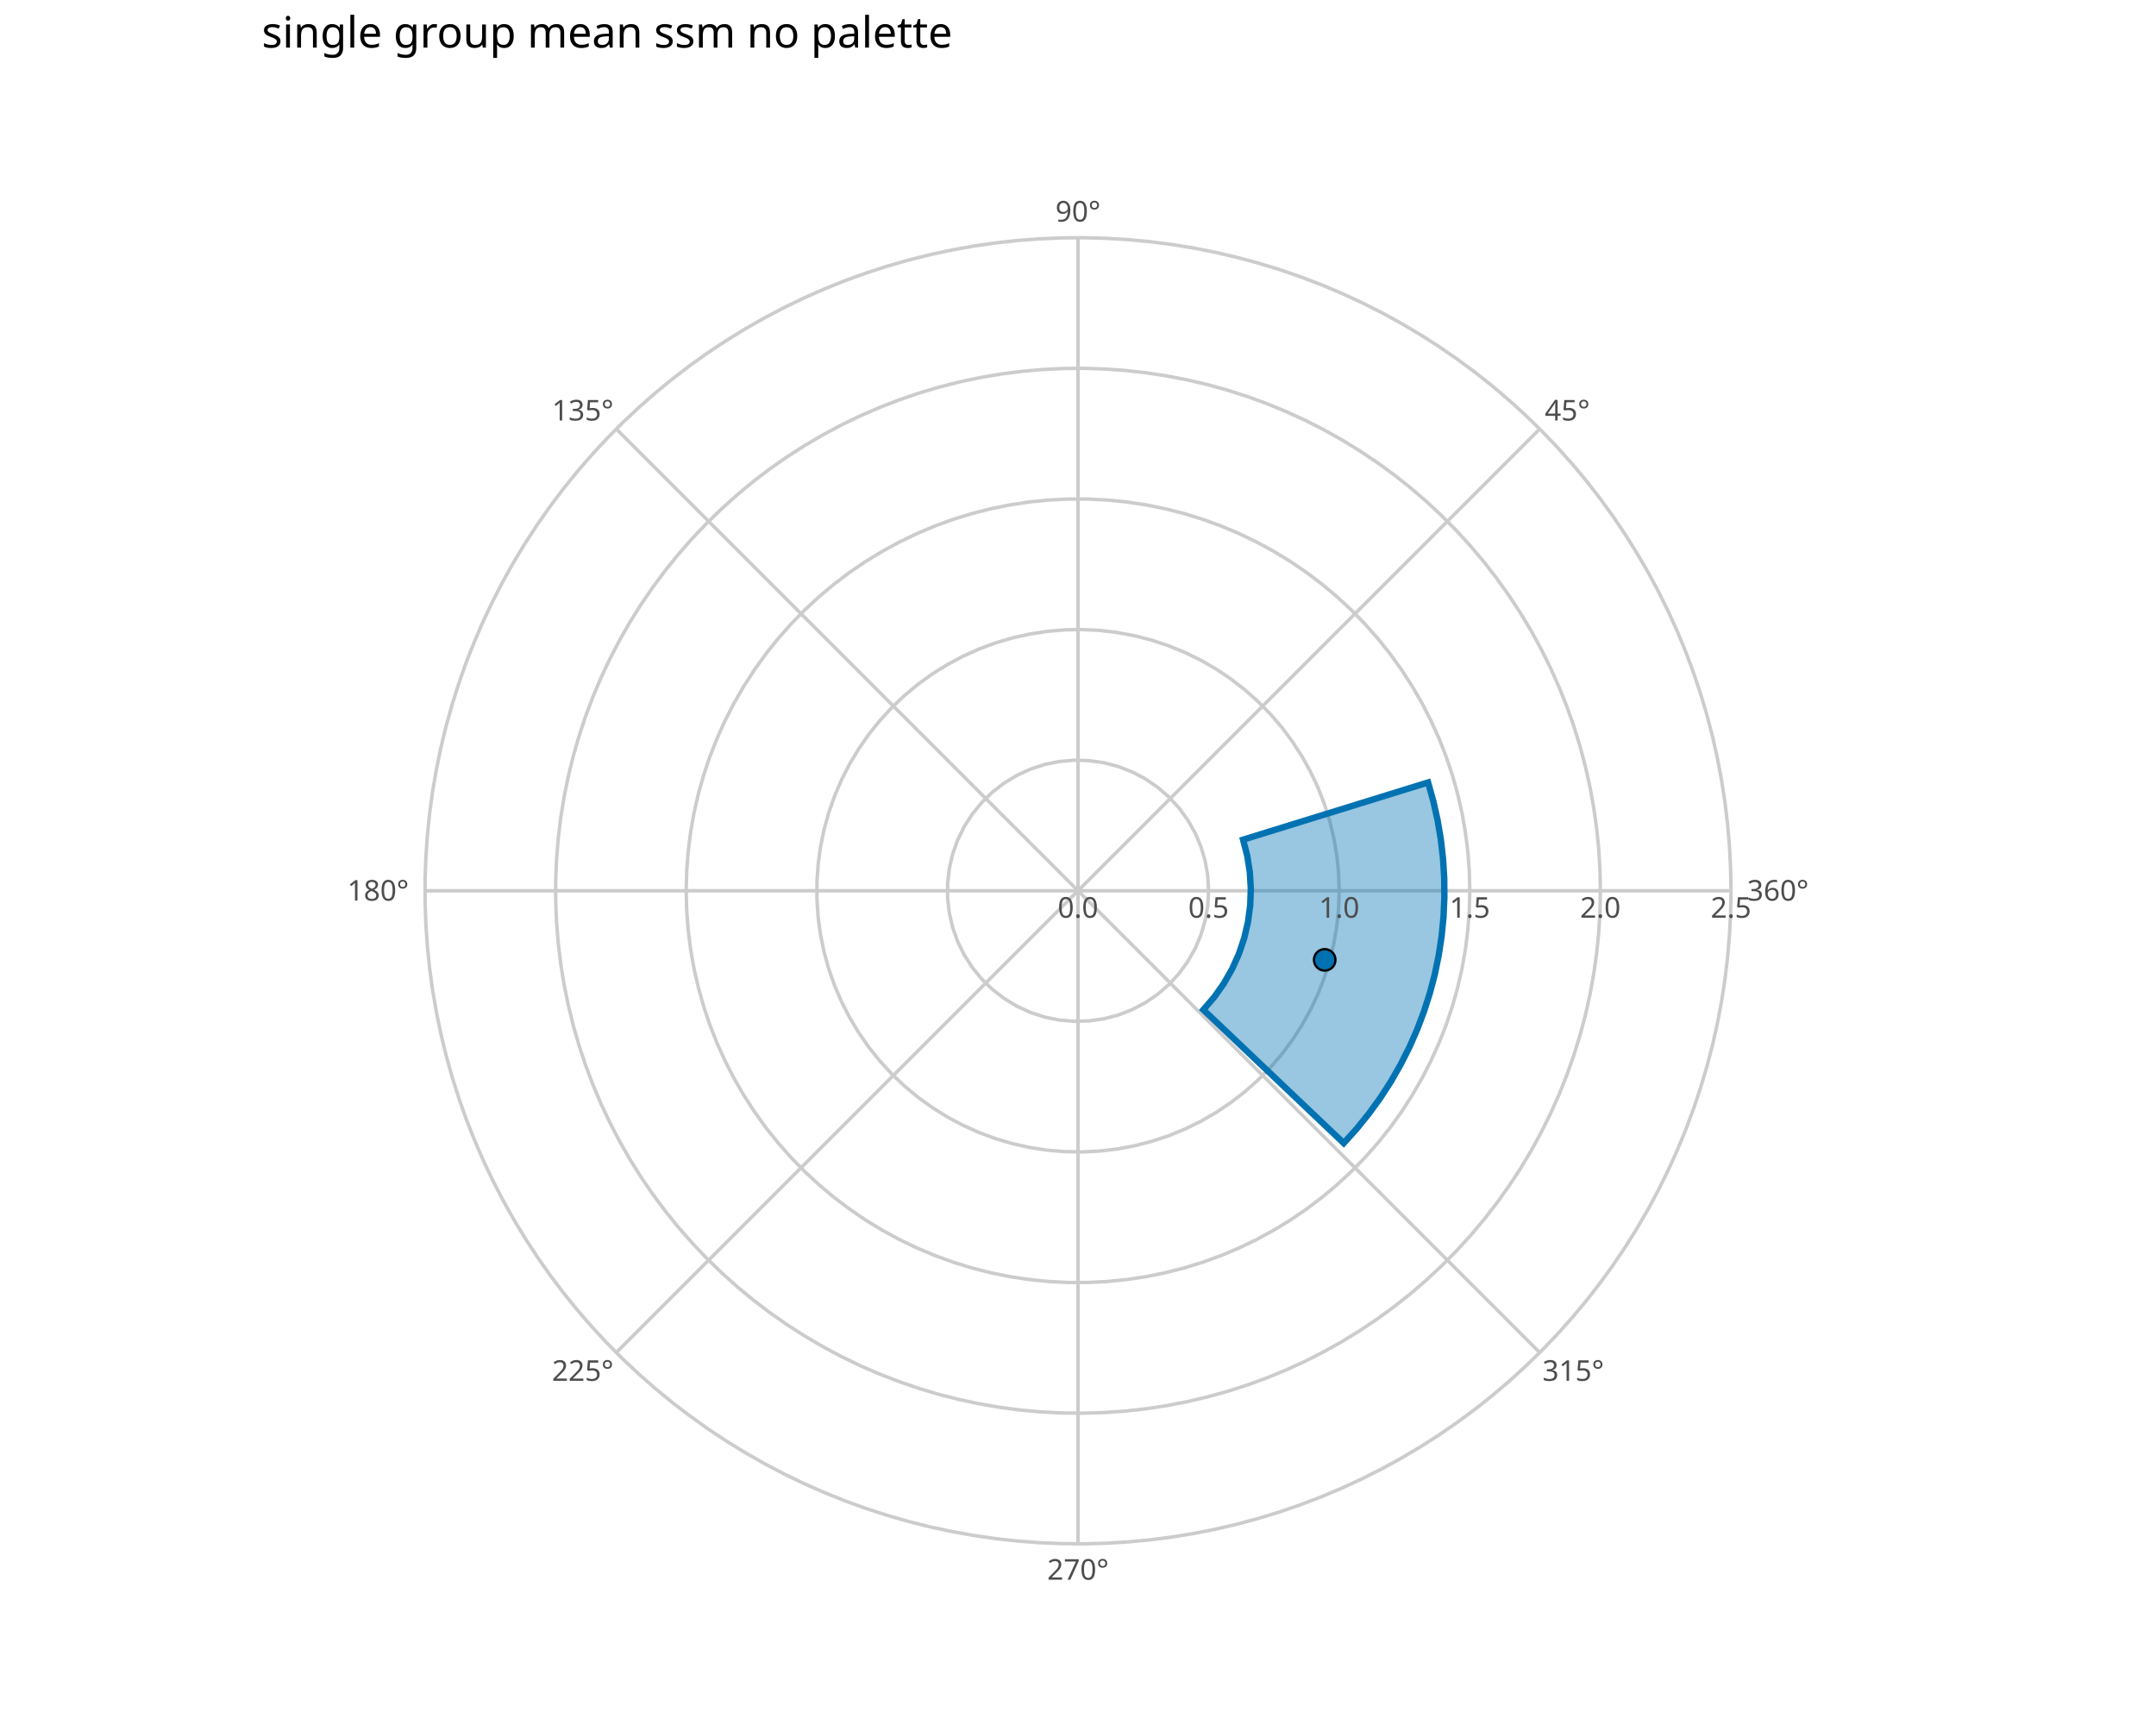
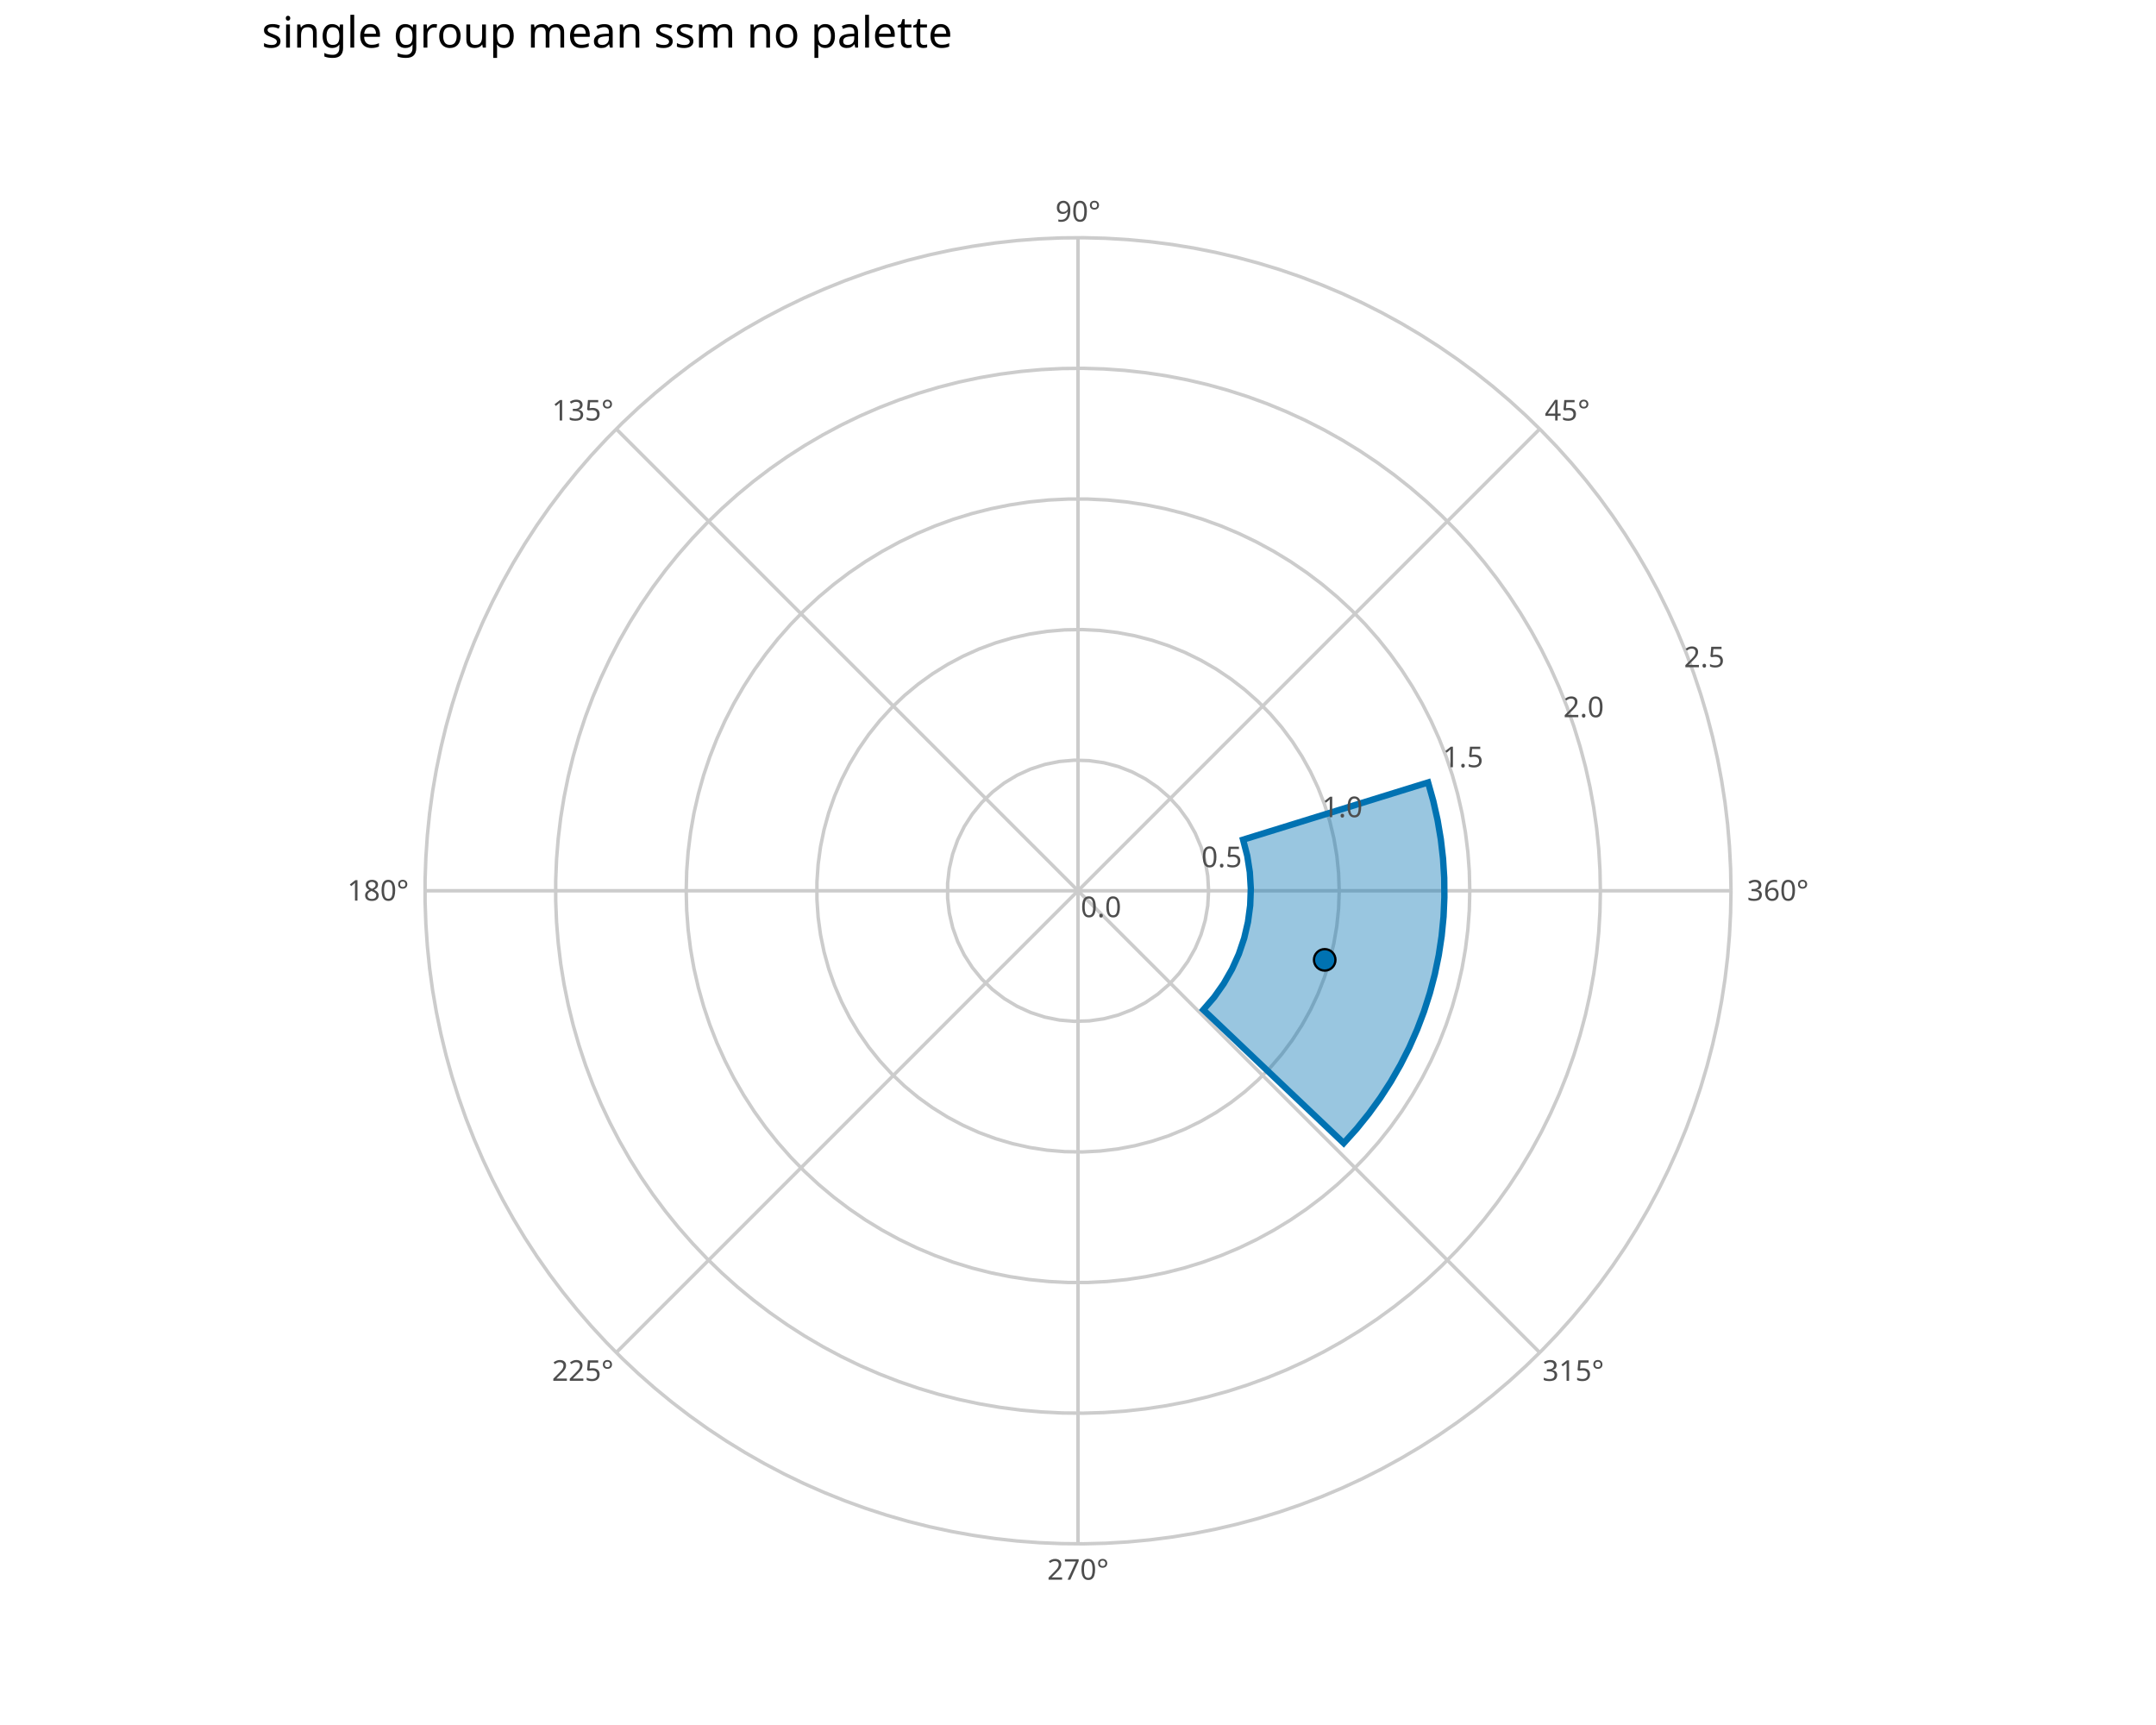
<svg xmlns="http://www.w3.org/2000/svg" class="svglite" data-engine-version="2.0" width="720.00pt" height="576.00pt" viewBox="0 0 720.00 576.00">
  <defs>
    <style type="text/css">
    .svglite line, .svglite polyline, .svglite polygon, .svglite path, .svglite rect, .svglite circle {
      fill: none;
      stroke: #000000;
      stroke-linecap: round;
      stroke-linejoin: round;
      stroke-miterlimit: 10.00;
    }
  </style>
  </defs>
  <rect width="100%" height="100%" style="stroke: none; fill: #FFFFFF;" />
  <defs>
    <clipPath id="cpMC4wMHw3MjAuMDB8MC4wMHw1NzYuMDA=">
      <rect x="0.00" y="0.00" width="720.00" height="576.00" />
    </clipPath>
  </defs>
  <g clip-path="url(#cpMC4wMHw3MjAuMDB8MC4wMHw1NzYuMDA=)">
</g>
  <defs>
    <clipPath id="cpODEuNDR8NjM4LjU2fDAuMDB8NTc2LjAw">
      <rect x="81.44" y="0.00" width="557.12" height="576.00" />
    </clipPath>
  </defs>
  <g clip-path="url(#cpODEuNDR8NjM4LjU2fDAuMDB8NTc2LjAw)">
    <rect x="81.44" y="0.00" width="557.12" height="576.00" style="stroke-width: 1.16; stroke: none; fill: #FFFFFF;" />
  </g>
  <g clip-path="url(#cpMC4wMHw3MjAuMDB8MC4wMHw1NzYuMDA=)">
    <polyline points="360.00,297.44 360.00,297.44 " style="stroke-width: 1.16; stroke: #CCCCCC; stroke-linecap: butt;" />
    <polyline points="403.61,297.44 403.33,292.47 402.48,287.56 401.08,282.78 399.14,278.20 396.69,273.86 393.76,269.83 390.40,266.16 386.63,262.90 382.52,260.09 378.12,257.77 373.48,255.96 368.66,254.69 363.73,253.99 358.75,253.84 353.79,254.27 348.91,255.26 344.18,256.80 339.65,258.87 335.38,261.44 331.44,264.48 327.87,267.95 324.72,271.80 322.02,275.99 319.83,280.46 318.15,285.15 317.03,290.00 316.46,294.95 316.46,299.93 317.03,304.88 318.15,309.73 319.83,314.42 322.02,318.88 324.72,323.07 327.87,326.93 331.44,330.40 335.38,333.44 339.65,336.01 344.18,338.08 348.91,339.62 353.79,340.61 358.75,341.03 363.73,340.89 368.66,340.18 373.48,338.92 378.12,337.11 382.52,334.79 386.63,331.98 390.40,328.72 393.76,325.05 396.69,321.02 399.14,316.68 401.08,312.09 402.48,307.32 403.33,302.41 403.61,297.44 " style="stroke-width: 1.16; stroke: #CCCCCC; stroke-linecap: butt;" />
    <polyline points="447.23,297.44 447.03,291.55 446.43,285.69 445.44,279.88 444.06,274.15 442.30,268.53 440.16,263.04 437.65,257.71 434.79,252.56 431.59,247.61 428.07,242.89 424.23,238.42 420.10,234.22 415.69,230.30 411.03,226.70 406.14,223.41 401.04,220.47 395.75,217.87 390.29,215.64 384.70,213.78 379.00,212.31 373.21,211.22 367.36,210.52 361.47,210.22 355.58,210.32 349.71,210.82 343.89,211.71 338.14,213.00 332.49,214.66 326.96,216.71 321.59,219.13 316.39,221.90 311.39,225.01 306.61,228.46 302.07,232.22 297.80,236.28 293.82,240.62 290.13,245.22 286.77,250.06 283.73,255.11 281.05,260.35 278.73,265.77 276.77,271.33 275.20,277.00 274.01,282.78 273.22,288.61 272.82,294.49 272.82,300.38 273.22,306.26 274.01,312.10 275.20,317.87 276.77,323.55 278.73,329.11 281.05,334.52 283.73,339.77 286.77,344.82 290.13,349.66 293.82,354.26 297.80,358.59 302.07,362.65 306.61,366.42 311.39,369.86 316.39,372.98 321.59,375.75 326.96,378.17 332.49,380.21 338.14,381.88 343.89,383.16 349.71,384.06 355.58,384.55 361.47,384.65 367.36,384.35 373.21,383.66 379.00,382.57 384.70,381.09 390.29,379.24 395.75,377.00 401.04,374.41 406.14,371.46 411.03,368.18 415.69,364.57 420.10,360.66 424.23,356.46 428.07,351.99 431.59,347.27 434.79,342.32 437.65,337.17 440.16,331.84 442.30,326.35 444.06,320.73 445.44,315.00 446.43,309.19 447.03,303.33 447.23,297.44 " style="stroke-width: 1.16; stroke: #CCCCCC; stroke-linecap: butt;" />
    <polyline points="490.84,297.44 490.68,290.92 490.19,284.41 489.38,277.94 488.25,271.51 486.79,265.15 485.03,258.87 482.95,252.69 480.57,246.62 477.88,240.67 474.91,234.86 471.64,229.21 468.11,223.73 464.30,218.44 460.23,213.34 455.91,208.44 451.36,203.77 446.58,199.34 441.58,195.14 436.38,191.20 430.99,187.53 425.42,184.13 419.69,181.01 413.81,178.18 407.80,175.64 401.67,173.41 395.44,171.49 389.11,169.88 382.72,168.59 376.27,167.61 369.78,166.96 363.26,166.64 356.74,166.64 350.22,166.96 343.73,167.61 337.28,168.59 330.89,169.88 324.56,171.49 318.33,173.41 312.20,175.64 306.19,178.18 300.31,181.01 294.58,184.13 289.01,187.53 283.62,191.20 278.42,195.14 273.42,199.34 268.64,203.77 264.09,208.44 259.77,213.34 255.70,218.44 251.89,223.73 248.36,229.21 245.09,234.86 242.12,240.67 239.43,246.62 237.05,252.69 234.97,258.87 233.21,265.15 231.75,271.51 230.62,277.94 229.81,284.41 229.32,290.92 229.16,297.44 229.32,303.96 229.81,310.47 230.62,316.94 231.75,323.36 233.21,329.72 234.97,336.00 237.05,342.19 239.43,348.26 242.12,354.21 245.09,360.01 248.36,365.66 251.89,371.14 255.70,376.44 259.77,381.54 264.09,386.43 268.64,391.10 273.42,395.54 278.42,399.73 283.62,403.67 289.01,407.35 294.58,410.75 300.31,413.87 306.19,416.70 312.20,419.23 318.33,421.47 324.56,423.39 330.89,425.00 337.28,426.29 343.73,427.26 350.22,427.91 356.74,428.24 363.26,428.24 369.78,427.91 376.27,427.26 382.72,426.29 389.11,425.00 395.44,423.39 401.67,421.47 407.80,419.23 413.81,416.70 419.69,413.87 425.42,410.75 430.99,407.35 436.38,403.67 441.58,399.73 446.58,395.54 451.36,391.10 455.91,386.43 460.23,381.54 464.30,376.44 468.11,371.14 471.64,365.66 474.91,360.01 477.88,354.21 480.57,348.26 482.95,342.19 485.03,336.00 486.79,329.72 488.25,323.36 489.38,316.94 490.19,310.47 490.68,303.96 490.84,297.44 " style="stroke-width: 1.16; stroke: #CCCCCC; stroke-linecap: butt;" />
    <polyline points="534.45,297.44 534.31,290.46 533.90,283.49 533.20,276.54 532.22,269.63 530.97,262.76 529.45,255.95 527.65,249.20 525.59,242.53 523.26,235.95 520.67,229.47 517.82,223.10 514.72,216.84 511.37,210.72 507.78,204.73 503.95,198.89 499.89,193.21 495.61,187.70 491.11,182.36 486.40,177.20 481.49,172.24 476.39,167.48 471.09,162.93 465.62,158.59 459.98,154.48 454.18,150.59 448.23,146.94 442.14,143.53 435.92,140.37 429.57,137.46 423.12,134.80 416.56,132.41 409.91,130.28 403.18,128.41 396.38,126.82 389.53,125.50 382.63,124.46 375.69,123.69 368.72,123.20 361.75,122.99 354.76,123.06 347.79,123.41 340.84,124.04 333.92,124.95 327.04,126.13 320.21,127.58 313.44,129.31 306.76,131.31 300.15,133.57 293.64,136.10 287.24,138.88 280.96,141.92 274.80,145.21 268.77,148.74 262.90,152.51 257.18,156.51 251.62,160.73 246.24,165.18 241.04,169.84 236.03,174.70 231.22,179.76 226.61,185.01 222.22,190.43 218.05,196.03 214.10,201.79 210.39,207.70 206.92,213.76 203.70,219.95 200.72,226.27 198.00,232.70 195.54,239.23 193.35,245.86 191.42,252.57 189.76,259.35 188.37,266.19 187.25,273.08 186.42,280.01 185.86,286.97 185.58,293.95 185.58,300.93 185.86,307.90 186.42,314.86 187.25,321.79 188.37,328.69 189.76,335.53 191.42,342.31 193.35,349.02 195.54,355.64 198.00,362.18 200.72,368.61 203.70,374.92 206.92,381.11 210.39,387.17 214.10,393.09 218.05,398.85 222.22,404.45 226.61,409.87 231.22,415.12 236.03,420.18 241.04,425.04 246.24,429.70 251.62,434.14 257.18,438.37 262.90,442.37 268.77,446.14 274.80,449.67 280.96,452.96 287.24,456.00 293.64,458.78 300.15,461.30 306.76,463.57 313.44,465.57 320.21,467.29 327.04,468.75 333.92,469.93 340.84,470.84 347.79,471.46 354.76,471.81 361.75,471.88 368.72,471.67 375.69,471.19 382.63,470.42 389.53,469.37 396.38,468.06 403.18,466.46 409.91,464.60 416.56,462.47 423.12,460.07 429.57,457.42 435.92,454.51 442.14,451.34 448.23,447.93 454.18,444.28 459.98,440.40 465.62,436.28 471.09,431.95 476.39,427.39 481.49,422.63 486.40,417.67 491.11,412.52 495.61,407.18 499.89,401.67 503.95,395.99 507.78,390.15 511.37,384.16 514.72,378.04 517.82,371.78 520.67,365.41 523.26,358.92 525.59,352.34 527.65,345.67 529.45,338.93 530.97,332.11 532.22,325.25 533.20,318.33 533.90,311.39 534.31,304.42 534.45,297.44 " style="stroke-width: 1.16; stroke: #CCCCCC; stroke-linecap: butt;" />
    <polyline points="578.07,297.44 577.94,290.03 577.56,282.64 576.94,275.26 576.06,267.90 574.93,260.59 573.56,253.31 571.93,246.08 570.07,238.91 567.96,231.82 565.61,224.79 563.03,217.85 560.21,211.00 557.16,204.26 553.88,197.61 550.38,191.09 546.65,184.69 542.72,178.41 538.57,172.28 534.22,166.28 529.66,160.44 524.91,154.76 519.97,149.24 514.85,143.90 509.55,138.73 504.07,133.74 498.43,128.94 492.63,124.34 486.67,119.94 480.57,115.74 474.33,111.75 467.96,107.97 461.47,104.42 454.85,101.08 448.13,97.97 441.31,95.10 434.39,92.45 427.39,90.04 420.31,87.88 413.15,85.95 405.94,84.27 398.68,82.83 391.37,81.64 384.02,80.70 376.65,80.01 369.26,79.57 361.85,79.38 354.45,79.44 347.05,79.76 339.66,80.32 332.30,81.14 324.97,82.20 317.68,83.52 310.44,85.08 303.26,86.88 296.14,88.93 289.10,91.22 282.14,93.74 275.27,96.51 268.49,99.50 261.83,102.72 255.27,106.17 248.84,109.83 242.53,113.72 236.36,117.81 230.33,122.11 224.45,126.62 218.73,131.32 213.17,136.21 207.78,141.29 202.57,146.55 197.53,151.98 192.69,157.58 188.03,163.35 183.58,169.26 179.33,175.33 175.29,181.53 171.46,187.87 167.85,194.34 164.46,200.92 161.29,207.62 158.36,214.42 155.65,221.31 153.19,228.29 150.96,235.36 148.97,242.49 147.23,249.69 145.73,256.94 144.47,264.24 143.47,271.58 142.72,278.95 142.22,286.33 141.96,293.74 141.96,301.14 142.22,308.54 142.72,315.93 143.47,323.30 144.47,330.64 145.73,337.94 147.23,345.19 148.97,352.39 150.96,359.52 153.19,366.58 155.65,373.57 158.36,380.46 161.29,387.26 164.46,393.96 167.85,400.54 171.46,407.01 175.29,413.35 179.33,419.55 183.58,425.62 188.03,431.53 192.69,437.29 197.53,442.89 202.57,448.33 207.78,453.59 213.17,458.67 218.73,463.56 224.45,468.26 230.33,472.76 236.36,477.07 242.53,481.16 248.84,485.04 255.27,488.71 261.83,492.16 268.49,495.38 275.27,498.37 282.14,501.13 289.10,503.66 296.14,505.95 303.26,508.00 310.44,509.80 317.68,511.36 324.97,512.67 332.30,513.74 339.66,514.56 347.05,515.12 354.45,515.43 361.85,515.50 369.26,515.31 376.65,514.87 384.02,514.18 391.37,513.24 398.68,512.05 405.94,510.61 413.15,508.93 420.31,507.00 427.39,504.83 434.39,502.42 441.31,499.78 448.13,496.90 454.85,493.80 461.47,490.46 467.96,486.90 474.33,483.13 480.57,479.14 486.67,474.94 492.63,470.54 498.43,465.93 504.07,461.14 509.55,456.15 514.85,450.98 519.97,445.63 524.91,440.11 529.66,434.43 534.22,428.59 538.57,422.60 542.72,416.47 546.65,410.19 550.38,403.79 553.88,397.26 557.16,390.62 560.21,383.87 563.03,377.03 565.61,370.09 567.96,363.06 570.07,355.96 571.93,348.80 573.56,341.57 574.93,334.29 576.06,326.97 576.94,319.62 577.56,312.24 577.94,304.84 578.07,297.44 " style="stroke-width: 1.16; stroke: #CCCCCC; stroke-linecap: butt;" />
    <polyline points="360.00,297.44 360.00,289.92 360.00,282.40 360.00,274.88 360.00,267.36 360.00,259.84 360.00,252.32 360.00,244.80 360.00,237.28 360.00,229.76 360.00,222.24 360.00,214.72 360.00,207.20 360.00,199.68 360.00,192.16 360.00,184.65 360.00,177.13 360.00,169.61 360.00,162.09 360.00,154.57 360.00,147.05 360.00,139.53 360.00,132.01 360.00,124.49 360.00,116.97 360.00,109.45 360.00,101.93 360.00,94.41 360.00,86.89 360.00,79.37 " style="stroke-width: 1.16; stroke: #CCCCCC; stroke-linecap: butt;" />
    <polyline points="360.00,297.44 354.68,292.12 349.37,286.80 344.05,281.49 338.73,276.17 333.41,270.85 328.10,265.54 322.78,260.22 317.46,254.90 312.15,249.58 306.83,244.27 301.51,238.95 296.19,233.63 290.88,228.32 285.56,223.00 280.24,217.68 274.93,212.36 269.61,207.05 264.29,201.73 258.97,196.41 253.66,191.10 248.34,185.78 243.02,180.46 237.71,175.14 232.39,169.83 227.07,164.51 221.75,159.19 216.44,153.88 211.12,148.56 205.80,143.24 " style="stroke-width: 1.16; stroke: #CCCCCC; stroke-linecap: butt;" />
    <polyline points="360.00,297.44 352.48,297.44 344.96,297.44 337.44,297.44 329.92,297.44 322.40,297.44 314.88,297.44 307.36,297.44 299.84,297.44 292.32,297.44 284.80,297.44 277.28,297.44 269.77,297.44 262.25,297.44 254.73,297.44 247.21,297.44 239.69,297.44 232.17,297.44 224.65,297.44 217.13,297.44 209.61,297.44 202.09,297.44 194.57,297.44 187.05,297.44 179.53,297.44 172.01,297.44 164.49,297.44 156.97,297.44 149.45,297.44 141.93,297.44 " style="stroke-width: 1.16; stroke: #CCCCCC; stroke-linecap: butt;" />
    <polyline points="360.00,297.44 354.68,302.76 349.37,308.07 344.05,313.39 338.73,318.71 333.41,324.02 328.10,329.34 322.78,334.66 317.46,339.98 312.15,345.29 306.83,350.61 301.51,355.93 296.19,361.24 290.88,366.56 285.56,371.88 280.24,377.20 274.93,382.51 269.61,387.83 264.29,393.15 258.97,398.46 253.66,403.78 248.34,409.10 243.02,414.42 237.71,419.73 232.39,425.05 227.07,430.37 221.75,435.68 216.44,441.00 211.12,446.32 205.80,451.64 " style="stroke-width: 1.16; stroke: #CCCCCC; stroke-linecap: butt;" />
    <polyline points="360.00,297.44 360.00,304.96 360.00,312.48 360.00,320.00 360.00,327.52 360.00,335.04 360.00,342.56 360.00,350.08 360.00,357.59 360.00,365.11 360.00,372.63 360.00,380.15 360.00,387.67 360.00,395.19 360.00,402.71 360.00,410.23 360.00,417.75 360.00,425.27 360.00,432.79 360.00,440.31 360.00,447.83 360.00,455.35 360.00,462.87 360.00,470.39 360.00,477.91 360.00,485.43 360.00,492.95 360.00,500.47 360.00,507.99 360.00,515.51 " style="stroke-width: 1.16; stroke: #CCCCCC; stroke-linecap: butt;" />
    <polyline points="360.00,297.44 365.32,302.76 370.63,308.07 375.95,313.39 381.27,318.71 386.59,324.02 391.90,329.34 397.22,334.66 402.54,339.98 407.85,345.29 413.17,350.61 418.49,355.93 423.81,361.24 429.12,366.56 434.44,371.88 439.76,377.20 445.07,382.51 450.39,387.83 455.71,393.15 461.03,398.46 466.34,403.78 471.66,409.10 476.98,414.42 482.29,419.73 487.61,425.05 492.93,430.37 498.25,435.68 503.56,441.00 508.88,446.32 514.20,451.64 " style="stroke-width: 1.16; stroke: #CCCCCC; stroke-linecap: butt;" />
    <polyline points="360.00,297.44 367.52,297.44 375.04,297.44 382.56,297.44 390.08,297.44 397.60,297.44 405.12,297.44 412.64,297.44 420.16,297.44 427.68,297.44 435.20,297.44 442.72,297.44 450.23,297.44 457.75,297.44 465.27,297.44 472.79,297.44 480.31,297.44 487.83,297.44 495.35,297.44 502.87,297.44 510.39,297.44 517.91,297.44 525.43,297.44 532.95,297.44 540.47,297.44 547.99,297.44 555.51,297.44 563.03,297.44 570.55,297.44 578.07,297.44 " style="stroke-width: 1.16; stroke: #CCCCCC; stroke-linecap: butt;" />
    <polyline points="360.00,297.44 365.32,292.12 370.63,286.80 375.95,281.49 381.27,276.17 386.59,270.85 391.90,265.54 397.22,260.22 402.54,254.90 407.85,249.58 413.17,244.27 418.49,238.95 423.81,233.63 429.12,228.32 434.44,223.00 439.76,217.68 445.07,212.36 450.39,207.05 455.71,201.73 461.03,196.41 466.34,191.10 471.66,185.78 476.98,180.46 482.29,175.14 487.61,169.83 492.93,164.51 498.25,159.19 503.56,153.88 508.88,148.56 514.20,143.24 " style="stroke-width: 1.16; stroke: #CCCCCC; stroke-linecap: butt;" />
    <polygon points="448.74,381.71 453.08,376.89 457.15,371.85 460.96,366.60 464.48,361.16 467.70,355.53 470.63,349.75 473.24,343.82 475.54,337.76 477.51,331.58 479.16,325.31 480.47,318.96 481.44,312.55 482.07,306.10 482.35,299.62 482.30,293.14 481.90,286.67 481.16,280.23 480.08,273.84 478.66,267.51 476.91,261.27 469.18,263.66 461.46,266.05 453.74,268.44 446.02,270.83 438.30,273.21 430.58,275.60 422.85,277.99 415.13,280.38 416.52,285.76 417.38,291.25 417.71,296.80 417.50,302.35 416.76,307.86 415.50,313.27 413.72,318.54 411.44,323.60 408.68,328.43 405.48,332.97 401.85,337.18 407.71,342.74 413.57,348.31 419.43,353.88 425.29,359.44 431.15,365.01 437.01,370.57 442.88,376.14 " style="stroke-width: 2.13; stroke: #0072B2; stroke-linecap: butt; stroke-linejoin: miter; fill: #0072B2; fill-opacity: 0.40;" />
    <circle cx="442.39" cy="320.51" r="3.59" style="stroke-width: 0.77; fill: #0072B2;" />
    <text x="360.00" y="73.99" text-anchor="middle" style="font-size: 9.60px; fill: #4D4D4D; font-family: sans;" textLength="14.52px" lengthAdjust="spacingAndGlyphs">90°</text>
    <text x="204.91" y="140.41" text-anchor="end" style="font-size: 9.60px; fill: #4D4D4D; font-family: sans;" textLength="19.86px" lengthAdjust="spacingAndGlyphs">135°</text>
    <text x="136.55" y="300.74" text-anchor="end" style="font-size: 9.60px; fill: #4D4D4D; font-family: sans;" textLength="19.86px" lengthAdjust="spacingAndGlyphs">180°</text>
    <text x="204.91" y="461.08" text-anchor="end" style="font-size: 9.60px; fill: #4D4D4D; font-family: sans;" textLength="19.86px" lengthAdjust="spacingAndGlyphs">225°</text>
    <text x="360.00" y="527.49" text-anchor="middle" style="font-size: 9.60px; fill: #4D4D4D; font-family: sans;" textLength="19.86px" lengthAdjust="spacingAndGlyphs">270°</text>
    <text x="515.09" y="461.08" style="font-size: 9.60px; fill: #4D4D4D; font-family: sans;" textLength="19.86px" lengthAdjust="spacingAndGlyphs">315°</text>
    <text x="583.45" y="300.74" style="font-size: 9.60px; fill: #4D4D4D; font-family: sans;" textLength="19.86px" lengthAdjust="spacingAndGlyphs">360°</text>
    <text x="515.87" y="140.41" style="font-size: 9.60px; fill: #4D4D4D; font-family: sans;" textLength="14.52px" lengthAdjust="spacingAndGlyphs">45°</text>
-     <text x="360.00" y="306.44" text-anchor="middle" style="font-size: 9.60px; fill: #4D4D4D; font-family: sans;" textLength="13.35px" lengthAdjust="spacingAndGlyphs">0.0</text>
-     <text x="403.61" y="306.44" text-anchor="middle" style="font-size: 9.60px; fill: #4D4D4D; font-family: sans;" textLength="13.35px" lengthAdjust="spacingAndGlyphs">0.5</text>
-     <text x="447.23" y="306.44" text-anchor="middle" style="font-size: 9.60px; fill: #4D4D4D; font-family: sans;" textLength="13.35px" lengthAdjust="spacingAndGlyphs">1.0</text>
-     <text x="490.84" y="306.44" text-anchor="middle" style="font-size: 9.60px; fill: #4D4D4D; font-family: sans;" textLength="13.35px" lengthAdjust="spacingAndGlyphs">1.5</text>
-     <text x="534.45" y="306.44" text-anchor="middle" style="font-size: 9.60px; fill: #4D4D4D; font-family: sans;" textLength="13.35px" lengthAdjust="spacingAndGlyphs">2.0</text>
-     <text x="578.07" y="306.44" text-anchor="middle" style="font-size: 9.60px; fill: #4D4D4D; font-family: sans;" textLength="13.35px" lengthAdjust="spacingAndGlyphs">2.5</text>
+     <text x="360.92" y="306.25" style="font-size: 9.60px; fill: #4D4D4D; font-family: sans;" textLength="13.35px" lengthAdjust="spacingAndGlyphs">0.0</text>
+     <text x="401.21" y="289.56" style="font-size: 9.60px; fill: #4D4D4D; font-family: sans;" textLength="13.35px" lengthAdjust="spacingAndGlyphs">0.5</text>
+     <text x="441.50" y="272.87" style="font-size: 9.60px; fill: #4D4D4D; font-family: sans;" textLength="13.35px" lengthAdjust="spacingAndGlyphs">1.0</text>
+     <text x="481.80" y="256.18" style="font-size: 9.60px; fill: #4D4D4D; font-family: sans;" textLength="13.35px" lengthAdjust="spacingAndGlyphs">1.5</text>
+     <text x="522.09" y="239.49" style="font-size: 9.60px; fill: #4D4D4D; font-family: sans;" textLength="13.35px" lengthAdjust="spacingAndGlyphs">2.0</text>
+     <text x="562.38" y="222.80" style="font-size: 9.60px; fill: #4D4D4D; font-family: sans;" textLength="13.35px" lengthAdjust="spacingAndGlyphs">2.5</text>
    <text x="87.42" y="15.89" style="font-size: 14.40px; font-family: sans;" textLength="216.16px" lengthAdjust="spacingAndGlyphs">single group mean ssm no palette</text>
  </g>
</svg>
